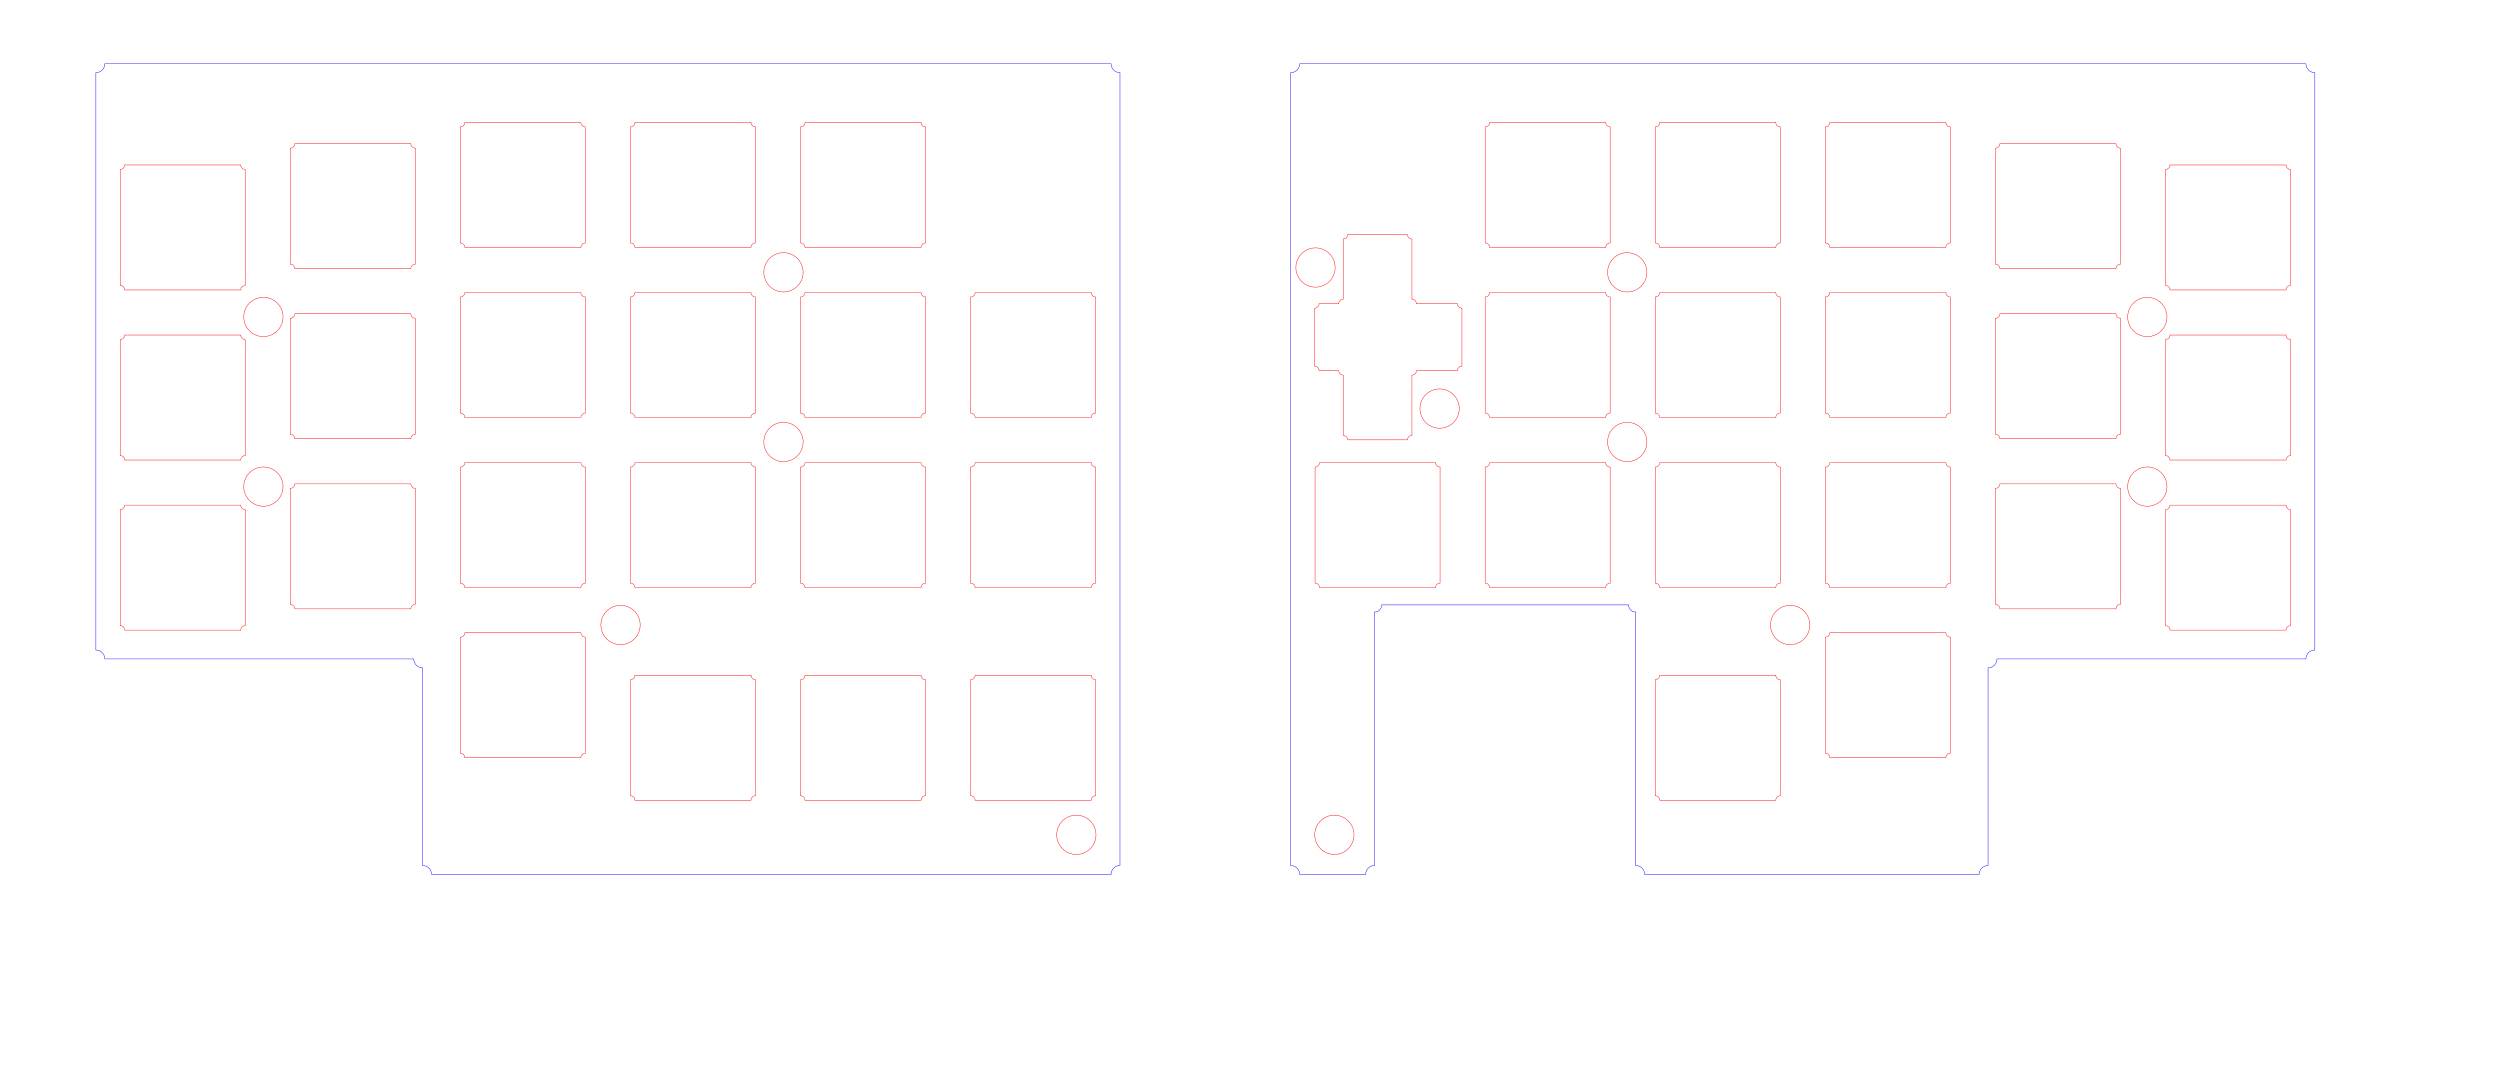
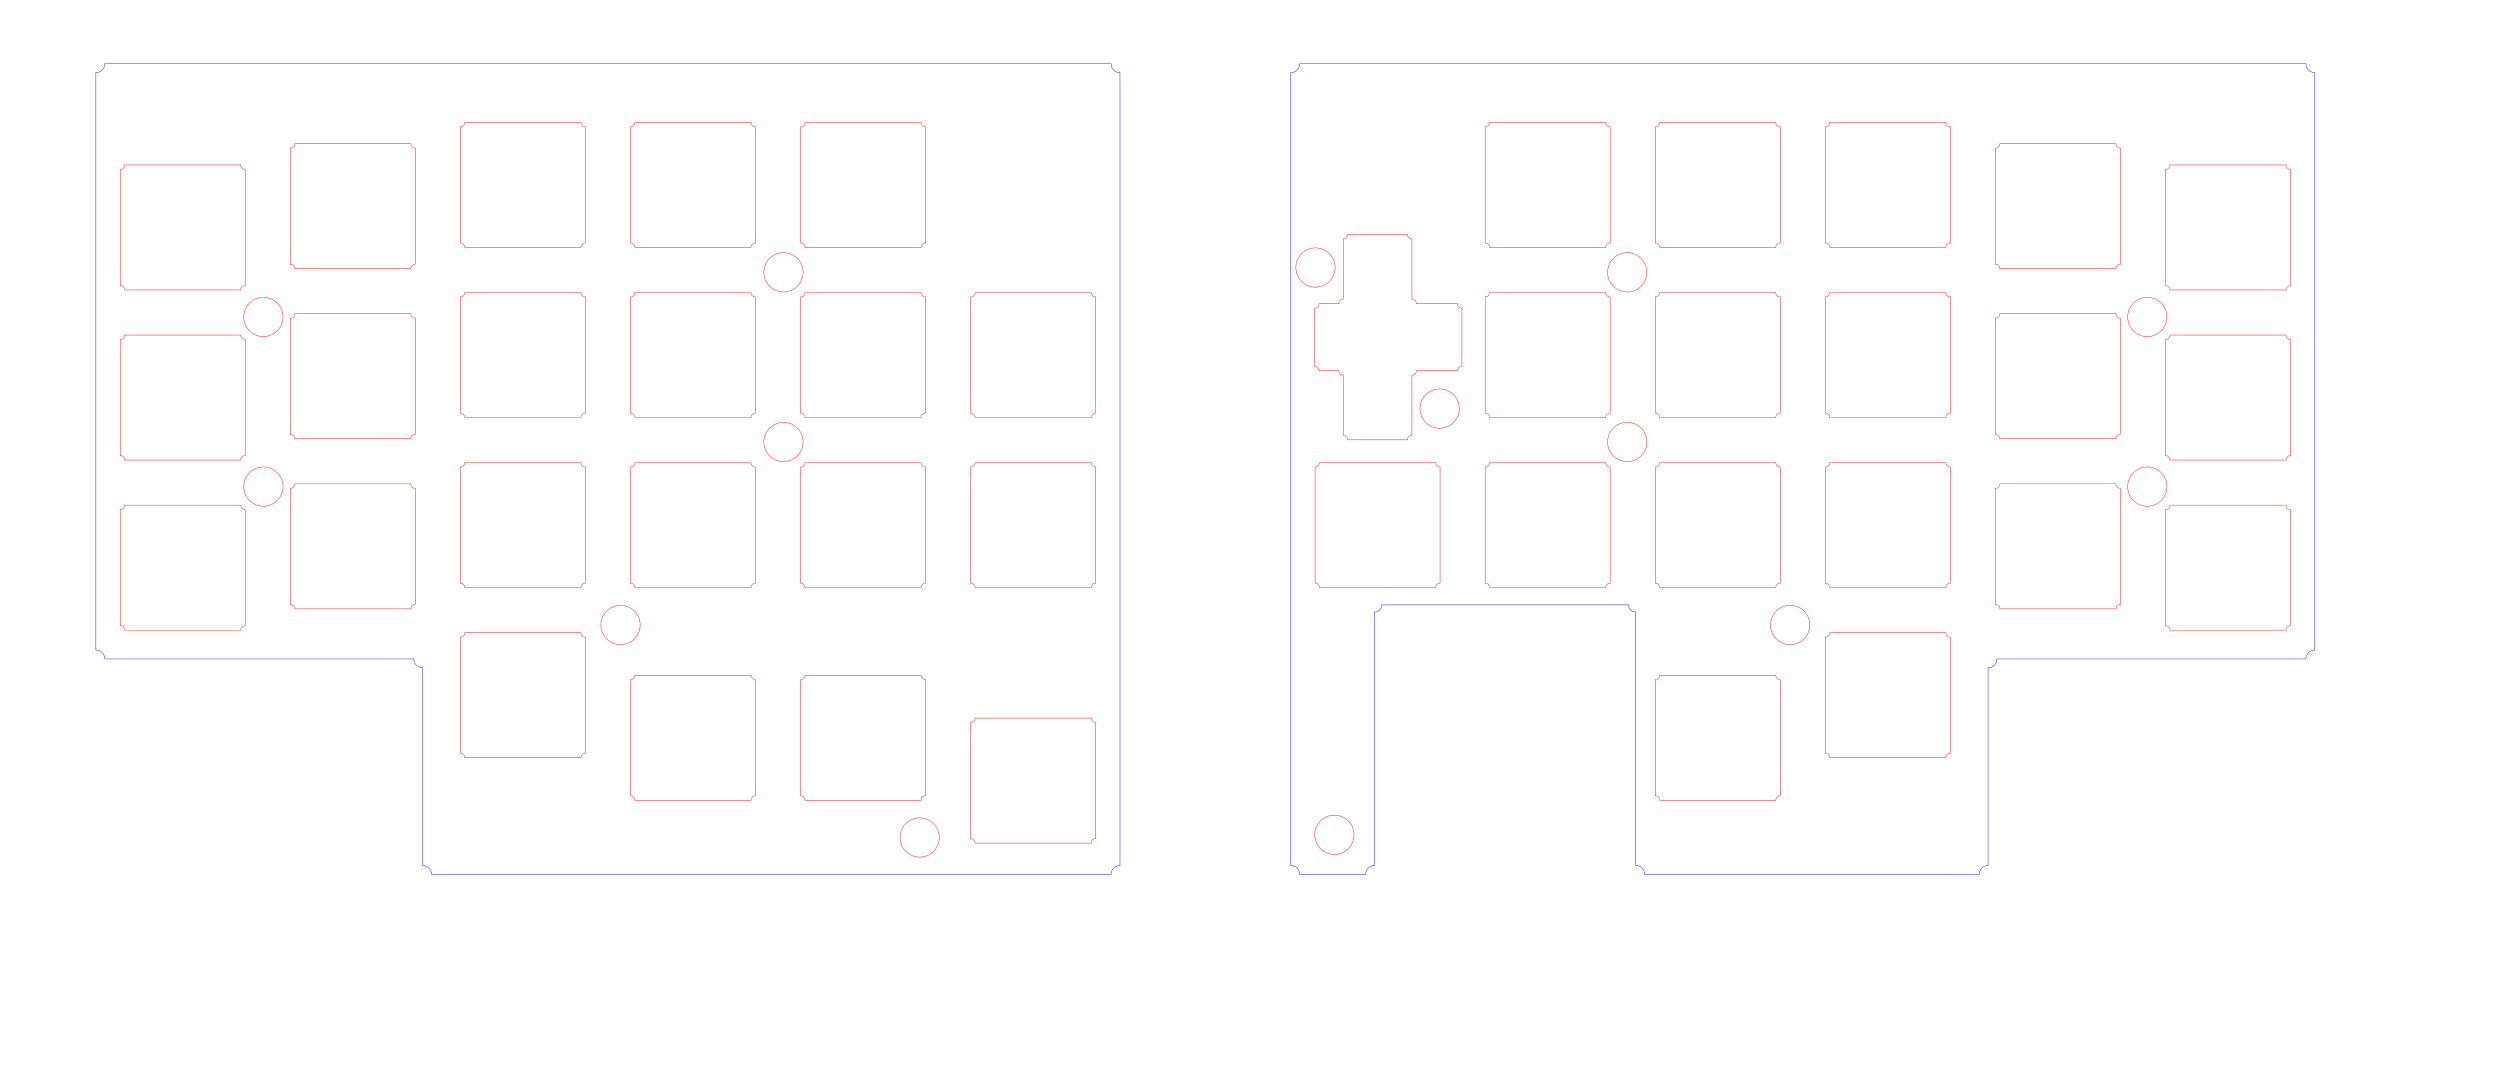
<svg xmlns="http://www.w3.org/2000/svg" version="1.1" width="280.0mm" height="120.0mm" viewBox="0 0 280.0 120.0">
  <g id="CUT2" style="fill:none;stroke:#0000ff;stroke-width:0.05">
    <path d="M 10.738 8.137 A 1 1 0 0 0 11.738 7.138 L 124.438 7.138 A 1 1 0 0 0 125.438 8.137 L 125.438 96.938 A 1 1 0 0 0 124.438 97.938 L 48.337 97.938 A 1 1 0 0 0 47.337 96.938 L 47.337 74.8 A 1 1 0 0 1 46.337 73.8 L 11.738 73.8 A 1 1 0 0 0 10.738 72.8 L 10.738 8.137 Z" />
    <path d="M 144.562 8.137 A 1 1 0 0 0 145.562 7.138 L 258.262 7.138 A 1 1 0 0 0 259.262 8.137 L 259.262 72.8 A 1 1 0 0 0 258.262 73.8 L 223.662 73.8 A 1 1 0 0 1 222.662 74.8 L 222.662 96.938 A 1 1 0 0 0 221.662 97.938 L 184.2 97.938 A 1 1 0 0 0 183.2 96.938 L 183.2 68.55 A 0.8 0.8 0 0 1 182.4 67.75 L 154.75 67.75 A 0.8 0.8 0 0 1 153.95 68.55 L 153.95 96.938 A 1 1 0 0 0 152.95 97.938 L 145.562 97.938 A 1 1 0 0 0 144.562 96.938 L 144.562 8.137 Z" />
  </g>
  <g id="CUT1" style="fill:none;stroke:#ff0000;stroke-width:0.05">
    <path d="M 13.463 18.975 A 0.5 0.5 0 0 0 13.963 18.475 L 26.962 18.475 A 0.5 0.5 0 0 0 27.462 18.975 L 27.462 31.975 A 0.5 0.5 0 0 0 26.962 32.475 L 13.963 32.475 A 0.5 0.5 0 0 0 13.463 31.975 L 13.463 18.975 Z" />
    <path d="M 13.463 38.025 A 0.5 0.5 0 0 0 13.963 37.525 L 26.962 37.525 A 0.5 0.5 0 0 0 27.462 38.025 L 27.462 51.025 A 0.5 0.5 0 0 0 26.962 51.525 L 13.963 51.525 A 0.5 0.5 0 0 0 13.463 51.025 L 13.463 38.025 Z" />
    <path d="M 13.463 57.075 A 0.5 0.5 0 0 0 13.963 56.575 L 26.962 56.575 A 0.5 0.5 0 0 0 27.462 57.075 L 27.462 70.075 A 0.5 0.5 0 0 0 26.962 70.575 L 13.963 70.575 A 0.5 0.5 0 0 0 13.463 70.075 L 13.463 57.075 Z" />
    <path d="M 32.513 16.594 A 0.5 0.5 0 0 0 33.013 16.094 L 46.013 16.094 A 0.5 0.5 0 0 0 46.513 16.594 L 46.513 29.594 A 0.5 0.5 0 0 0 46.013 30.094 L 33.013 30.094 A 0.5 0.5 0 0 0 32.513 29.594 L 32.513 16.594 Z" />
    <path d="M 32.513 35.644 A 0.5 0.5 0 0 0 33.013 35.144 L 46.013 35.144 A 0.5 0.5 0 0 0 46.513 35.644 L 46.513 48.644 A 0.5 0.5 0 0 0 46.013 49.144 L 33.013 49.144 A 0.5 0.5 0 0 0 32.513 48.644 L 32.513 35.644 Z" />
    <path d="M 32.513 54.694 A 0.5 0.5 0 0 0 33.013 54.194 L 46.013 54.194 A 0.5 0.5 0 0 0 46.513 54.694 L 46.513 67.694 A 0.5 0.5 0 0 0 46.013 68.194 L 33.013 68.194 A 0.5 0.5 0 0 0 32.513 67.694 L 32.513 54.694 Z" />
    <path d="M 51.562 14.213 A 0.5 0.5 0 0 0 52.062 13.713 L 65.062 13.713 A 0.5 0.5 0 0 0 65.562 14.213 L 65.562 27.212 A 0.5 0.5 0 0 0 65.062 27.712 L 52.062 27.712 A 0.5 0.5 0 0 0 51.562 27.212 L 51.562 14.213 Z" />
    <path d="M 51.562 33.263 A 0.5 0.5 0 0 0 52.062 32.763 L 65.062 32.763 A 0.5 0.5 0 0 0 65.562 33.263 L 65.562 46.263 A 0.5 0.5 0 0 0 65.062 46.763 L 52.062 46.763 A 0.5 0.5 0 0 0 51.562 46.263 L 51.562 33.263 Z" />
    <path d="M 51.562 52.312 A 0.5 0.5 0 0 0 52.062 51.812 L 65.062 51.812 A 0.5 0.5 0 0 0 65.562 52.312 L 65.562 65.312 A 0.5 0.5 0 0 0 65.062 65.812 L 52.062 65.812 A 0.5 0.5 0 0 0 51.562 65.312 L 51.562 52.312 Z" />
    <path d="M 70.612 14.213 A 0.5 0.5 0 0 0 71.112 13.713 L 84.112 13.713 A 0.5 0.5 0 0 0 84.612 14.213 L 84.612 27.212 A 0.5 0.5 0 0 0 84.112 27.712 L 71.112 27.712 A 0.5 0.5 0 0 0 70.612 27.212 L 70.612 14.213 Z" />
    <path d="M 70.612 33.263 A 0.5 0.5 0 0 0 71.112 32.763 L 84.112 32.763 A 0.5 0.5 0 0 0 84.612 33.263 L 84.612 46.263 A 0.5 0.5 0 0 0 84.112 46.763 L 71.112 46.763 A 0.5 0.5 0 0 0 70.612 46.263 L 70.612 33.263 Z" />
    <path d="M 70.612 52.312 A 0.5 0.5 0 0 0 71.112 51.812 L 84.112 51.812 A 0.5 0.5 0 0 0 84.612 52.312 L 84.612 65.312 A 0.5 0.5 0 0 0 84.112 65.812 L 71.112 65.812 A 0.5 0.5 0 0 0 70.612 65.312 L 70.612 52.312 Z" />
    <path d="M 89.662 14.213 A 0.5 0.5 0 0 0 90.162 13.713 L 103.162 13.713 A 0.5 0.5 0 0 0 103.662 14.213 L 103.662 27.212 A 0.5 0.5 0 0 0 103.162 27.712 L 90.162 27.712 A 0.5 0.5 0 0 0 89.662 27.212 L 89.662 14.213 Z" />
    <path d="M 89.662 33.263 A 0.5 0.5 0 0 0 90.162 32.763 L 103.162 32.763 A 0.5 0.5 0 0 0 103.662 33.263 L 103.662 46.263 A 0.5 0.5 0 0 0 103.162 46.763 L 90.162 46.763 A 0.5 0.5 0 0 0 89.662 46.263 L 89.662 33.263 Z" />
    <path d="M 89.662 52.312 A 0.5 0.5 0 0 0 90.162 51.812 L 103.162 51.812 A 0.5 0.5 0 0 0 103.662 52.312 L 103.662 65.312 A 0.5 0.5 0 0 0 103.162 65.812 L 90.162 65.812 A 0.5 0.5 0 0 0 89.662 65.312 L 89.662 52.312 Z" />
    <path d="M 108.713 33.263 A 0.5 0.5 0 0 0 109.213 32.763 L 122.213 32.763 A 0.5 0.5 0 0 0 122.713 33.263 L 122.713 46.263 A 0.5 0.5 0 0 0 122.213 46.763 L 109.213 46.763 A 0.5 0.5 0 0 0 108.713 46.263 L 108.713 33.263 Z" />
    <path d="M 108.713 52.312 A 0.5 0.5 0 0 0 109.213 51.812 L 122.213 51.812 A 0.5 0.5 0 0 0 122.713 52.312 L 122.713 65.312 A 0.5 0.5 0 0 0 122.213 65.812 L 109.213 65.812 A 0.5 0.5 0 0 0 108.713 65.312 L 108.713 52.312 Z" />
    <path d="M 51.562 71.362 A 0.5 0.5 0 0 0 52.062 70.862 L 65.062 70.862 A 0.5 0.5 0 0 0 65.562 71.362 L 65.562 84.362 A 0.5 0.5 0 0 0 65.062 84.862 L 52.062 84.862 A 0.5 0.5 0 0 0 51.562 84.362 L 51.562 71.362 Z" />
    <path d="M 70.612 76.125 A 0.5 0.5 0 0 0 71.112 75.625 L 84.112 75.625 A 0.5 0.5 0 0 0 84.612 76.125 L 84.612 89.125 A 0.5 0.5 0 0 0 84.112 89.625 L 71.112 89.625 A 0.5 0.5 0 0 0 70.612 89.125 L 70.612 76.125 Z" />
    <path d="M 89.662 76.125 A 0.5 0.5 0 0 0 90.162 75.625 L 103.162 75.625 A 0.5 0.5 0 0 0 103.662 76.125 L 103.662 89.125 A 0.5 0.5 0 0 0 103.162 89.625 L 90.162 89.625 A 0.5 0.5 0 0 0 89.662 89.125 L 89.662 76.125 Z" />
-     <path d="M 108.713 76.125 A 0.5 0.5 0 0 0 109.213 75.625 L 122.213 75.625 A 0.5 0.5 0 0 0 122.713 76.125 L 122.713 89.125 A 0.5 0.5 0 0 0 122.213 89.625 L 109.213 89.625 A 0.5 0.5 0 0 0 108.713 89.125 L 108.713 76.125 Z" />
+     <path d="M 108.713 80.925 A 0.5 0.5 0 0 0 109.213 80.425 L 122.213 80.425 A 0.5 0.5 0 0 0 122.713 80.925 L 122.713 93.925 A 0.5 0.5 0 0 0 122.213 94.425 L 109.213 94.425 A 0.5 0.5 0 0 0 108.713 93.925 L 108.713 80.925 Z" />
    <path d="M 85.55 30.5 A 2.2 2.2 0 1 0 89.95 30.5 A 2.2 2.2 0 1 0 85.55 30.5 Z" />
    <path d="M 27.3 35.5 A 2.2 2.2 0 1 0 31.7 35.5 A 2.2 2.2 0 1 0 27.3 35.5 Z" />
    <path d="M 27.3 54.5 A 2.2 2.2 0 1 0 31.7 54.5 A 2.2 2.2 0 1 0 27.3 54.5 Z" />
    <path d="M 85.55 49.5 A 2.2 2.2 0 1 0 89.95 49.5 A 2.2 2.2 0 1 0 85.55 49.5 Z" />
-     <path d="M 118.35 93.5 A 2.2 2.2 0 1 0 122.75 93.5 A 2.2 2.2 0 1 0 118.35 93.5 Z" />
+     <path d="M 100.8 93.8 A 2.2 2.2 0 1 0 105.2 93.8 A 2.2 2.2 0 1 0 100.8 93.8 Z" />
    <path d="M 67.3 70 A 2.2 2.2 0 1 0 71.7 70 A 2.2 2.2 0 1 0 67.3 70 Z" />
    <path d="M 242.537 18.975 A 0.5 0.5 0 0 0 243.037 18.475 L 256.038 18.475 A 0.5 0.5 0 0 0 256.538 18.975 L 256.538 31.975 A 0.5 0.5 0 0 0 256.038 32.475 L 243.037 32.475 A 0.5 0.5 0 0 0 242.537 31.975 L 242.537 18.975 Z" />
    <path d="M 242.537 38.025 A 0.5 0.5 0 0 0 243.037 37.525 L 256.038 37.525 A 0.5 0.5 0 0 0 256.538 38.025 L 256.538 51.025 A 0.5 0.5 0 0 0 256.038 51.525 L 243.037 51.525 A 0.5 0.5 0 0 0 242.537 51.025 L 242.537 38.025 Z" />
    <path d="M 242.537 57.075 A 0.5 0.5 0 0 0 243.037 56.575 L 256.038 56.575 A 0.5 0.5 0 0 0 256.538 57.075 L 256.538 70.075 A 0.5 0.5 0 0 0 256.038 70.575 L 243.037 70.575 A 0.5 0.5 0 0 0 242.537 70.075 L 242.537 57.075 Z" />
    <path d="M 223.488 16.594 A 0.5 0.5 0 0 0 223.988 16.094 L 236.988 16.094 A 0.5 0.5 0 0 0 237.488 16.594 L 237.488 29.594 A 0.5 0.5 0 0 0 236.988 30.094 L 223.988 30.094 A 0.5 0.5 0 0 0 223.488 29.594 L 223.488 16.594 Z" />
    <path d="M 223.488 35.644 A 0.5 0.5 0 0 0 223.988 35.144 L 236.988 35.144 A 0.5 0.5 0 0 0 237.488 35.644 L 237.488 48.644 A 0.5 0.5 0 0 0 236.988 49.144 L 223.988 49.144 A 0.5 0.5 0 0 0 223.488 48.644 L 223.488 35.644 Z" />
    <path d="M 223.488 54.694 A 0.5 0.5 0 0 0 223.988 54.194 L 236.988 54.194 A 0.5 0.5 0 0 0 237.488 54.694 L 237.488 67.694 A 0.5 0.5 0 0 0 236.988 68.194 L 223.988 68.194 A 0.5 0.5 0 0 0 223.488 67.694 L 223.488 54.694 Z" />
    <path d="M 204.438 14.213 A 0.5 0.5 0 0 0 204.938 13.713 L 217.938 13.713 A 0.5 0.5 0 0 0 218.438 14.213 L 218.438 27.212 A 0.5 0.5 0 0 0 217.938 27.712 L 204.938 27.712 A 0.5 0.5 0 0 0 204.438 27.212 L 204.438 14.213 Z" />
    <path d="M 204.438 33.263 A 0.5 0.5 0 0 0 204.938 32.763 L 217.938 32.763 A 0.5 0.5 0 0 0 218.438 33.263 L 218.438 46.263 A 0.5 0.5 0 0 0 217.938 46.763 L 204.938 46.763 A 0.5 0.5 0 0 0 204.438 46.263 L 204.438 33.263 Z" />
    <path d="M 204.438 52.312 A 0.5 0.5 0 0 0 204.938 51.812 L 217.938 51.812 A 0.5 0.5 0 0 0 218.438 52.312 L 218.438 65.312 A 0.5 0.5 0 0 0 217.938 65.812 L 204.938 65.812 A 0.5 0.5 0 0 0 204.438 65.312 L 204.438 52.312 Z" />
    <path d="M 185.387 14.213 A 0.5 0.5 0 0 0 185.887 13.713 L 198.887 13.713 A 0.5 0.5 0 0 0 199.387 14.213 L 199.387 27.212 A 0.5 0.5 0 0 0 198.887 27.712 L 185.887 27.712 A 0.5 0.5 0 0 0 185.387 27.212 L 185.387 14.213 Z" />
    <path d="M 185.387 33.263 A 0.5 0.5 0 0 0 185.887 32.763 L 198.887 32.763 A 0.5 0.5 0 0 0 199.387 33.263 L 199.387 46.263 A 0.5 0.5 0 0 0 198.887 46.763 L 185.887 46.763 A 0.5 0.5 0 0 0 185.387 46.263 L 185.387 33.263 Z" />
    <path d="M 185.387 52.312 A 0.5 0.5 0 0 0 185.887 51.812 L 198.887 51.812 A 0.5 0.5 0 0 0 199.387 52.312 L 199.387 65.312 A 0.5 0.5 0 0 0 198.887 65.812 L 185.887 65.812 A 0.5 0.5 0 0 0 185.387 65.312 L 185.387 52.312 Z" />
    <path d="M 166.338 14.213 A 0.5 0.5 0 0 0 166.838 13.713 L 179.838 13.713 A 0.5 0.5 0 0 0 180.338 14.213 L 180.338 27.212 A 0.5 0.5 0 0 0 179.838 27.712 L 166.838 27.712 A 0.5 0.5 0 0 0 166.338 27.212 L 166.338 14.213 Z" />
    <path d="M 166.338 33.263 A 0.5 0.5 0 0 0 166.838 32.763 L 179.838 32.763 A 0.5 0.5 0 0 0 180.338 33.263 L 180.338 46.263 A 0.5 0.5 0 0 0 179.838 46.763 L 166.838 46.763 A 0.5 0.5 0 0 0 166.338 46.263 L 166.338 33.263 Z" />
    <path d="M 166.338 52.312 A 0.5 0.5 0 0 0 166.838 51.812 L 179.838 51.812 A 0.5 0.5 0 0 0 180.338 52.312 L 180.338 65.312 A 0.5 0.5 0 0 0 179.838 65.812 L 166.838 65.812 A 0.5 0.5 0 0 0 166.338 65.312 L 166.338 52.312 Z" />
    <path d="M 147.287 52.312 A 0.5 0.5 0 0 0 147.787 51.812 L 160.787 51.812 A 0.5 0.5 0 0 0 161.287 52.312 L 161.287 65.312 A 0.5 0.5 0 0 0 160.787 65.812 L 147.787 65.812 A 0.5 0.5 0 0 0 147.287 65.312 L 147.287 52.312 Z" />
    <path d="M 185.387 76.125 A 0.5 0.5 0 0 0 185.887 75.625 L 198.887 75.625 A 0.5 0.5 0 0 0 199.387 76.125 L 199.387 89.125 A 0.5 0.5 0 0 0 198.887 89.625 L 185.887 89.625 A 0.5 0.5 0 0 0 185.387 89.125 L 185.387 76.125 Z" />
    <path d="M 204.438 71.362 A 0.5 0.5 0 0 0 204.938 70.862 L 217.938 70.862 A 0.5 0.5 0 0 0 218.438 71.362 L 218.438 84.362 A 0.5 0.5 0 0 0 217.938 84.862 L 204.938 84.862 A 0.5 0.5 0 0 0 204.438 84.362 L 204.438 71.362 Z" />
    <path d="M 150.438 26.762 A 0.5 0.5 0 0 0 150.938 26.262 L 157.637 26.262 A 0.5 0.5 0 0 0 158.137 26.762 L 158.137 33.513 A 0.5 0.5 0 0 1 158.637 34.013 L 163.238 34.013 A 0.5 0.5 0 0 0 163.738 34.513 L 163.738 41.013 A 0.5 0.5 0 0 0 163.238 41.513 L 158.637 41.513 A 0.5 0.5 0 0 1 158.137 42.013 L 158.137 48.763 A 0.5 0.5 0 0 0 157.637 49.263 L 150.938 49.263 A 0.5 0.5 0 0 0 150.438 48.763 L 150.438 42.013 A 0.5 0.5 0 0 1 149.938 41.513 L 147.738 41.513 A 0.5 0.5 0 0 0 147.238 41.013 L 147.238 34.513 A 0.5 0.5 0 0 0 147.738 34.013 L 149.938 34.013 A 0.5 0.5 0 0 1 150.438 33.513 L 150.438 26.762 Z" />
    <path d="M 180.05 30.5 A 2.2 2.2 0 1 0 184.45 30.5 A 2.2 2.2 0 1 0 180.05 30.5 Z" />
    <path d="M 238.3 35.5 A 2.2 2.2 0 1 0 242.7 35.5 A 2.2 2.2 0 1 0 238.3 35.5 Z" />
    <path d="M 238.3 54.5 A 2.2 2.2 0 1 0 242.7 54.5 A 2.2 2.2 0 1 0 238.3 54.5 Z" />
    <path d="M 180.05 49.5 A 2.2 2.2 0 1 0 184.45 49.5 A 2.2 2.2 0 1 0 180.05 49.5 Z" />
    <path d="M 147.25 93.5 A 2.2 2.2 0 1 0 151.65 93.5 A 2.2 2.2 0 1 0 147.25 93.5 Z" />
    <path d="M 198.3 70 A 2.2 2.2 0 1 0 202.7 70 A 2.2 2.2 0 1 0 198.3 70 Z" />
    <path d="M 145.137 29.962 A 2.2 2.2 0 1 0 149.537 29.962 A 2.2 2.2 0 1 0 145.137 29.962 Z" />
    <path d="M 159.037 45.763 A 2.2 2.2 0 1 0 163.438 45.763 A 2.2 2.2 0 1 0 159.037 45.763 Z" />
  </g>
</svg>
